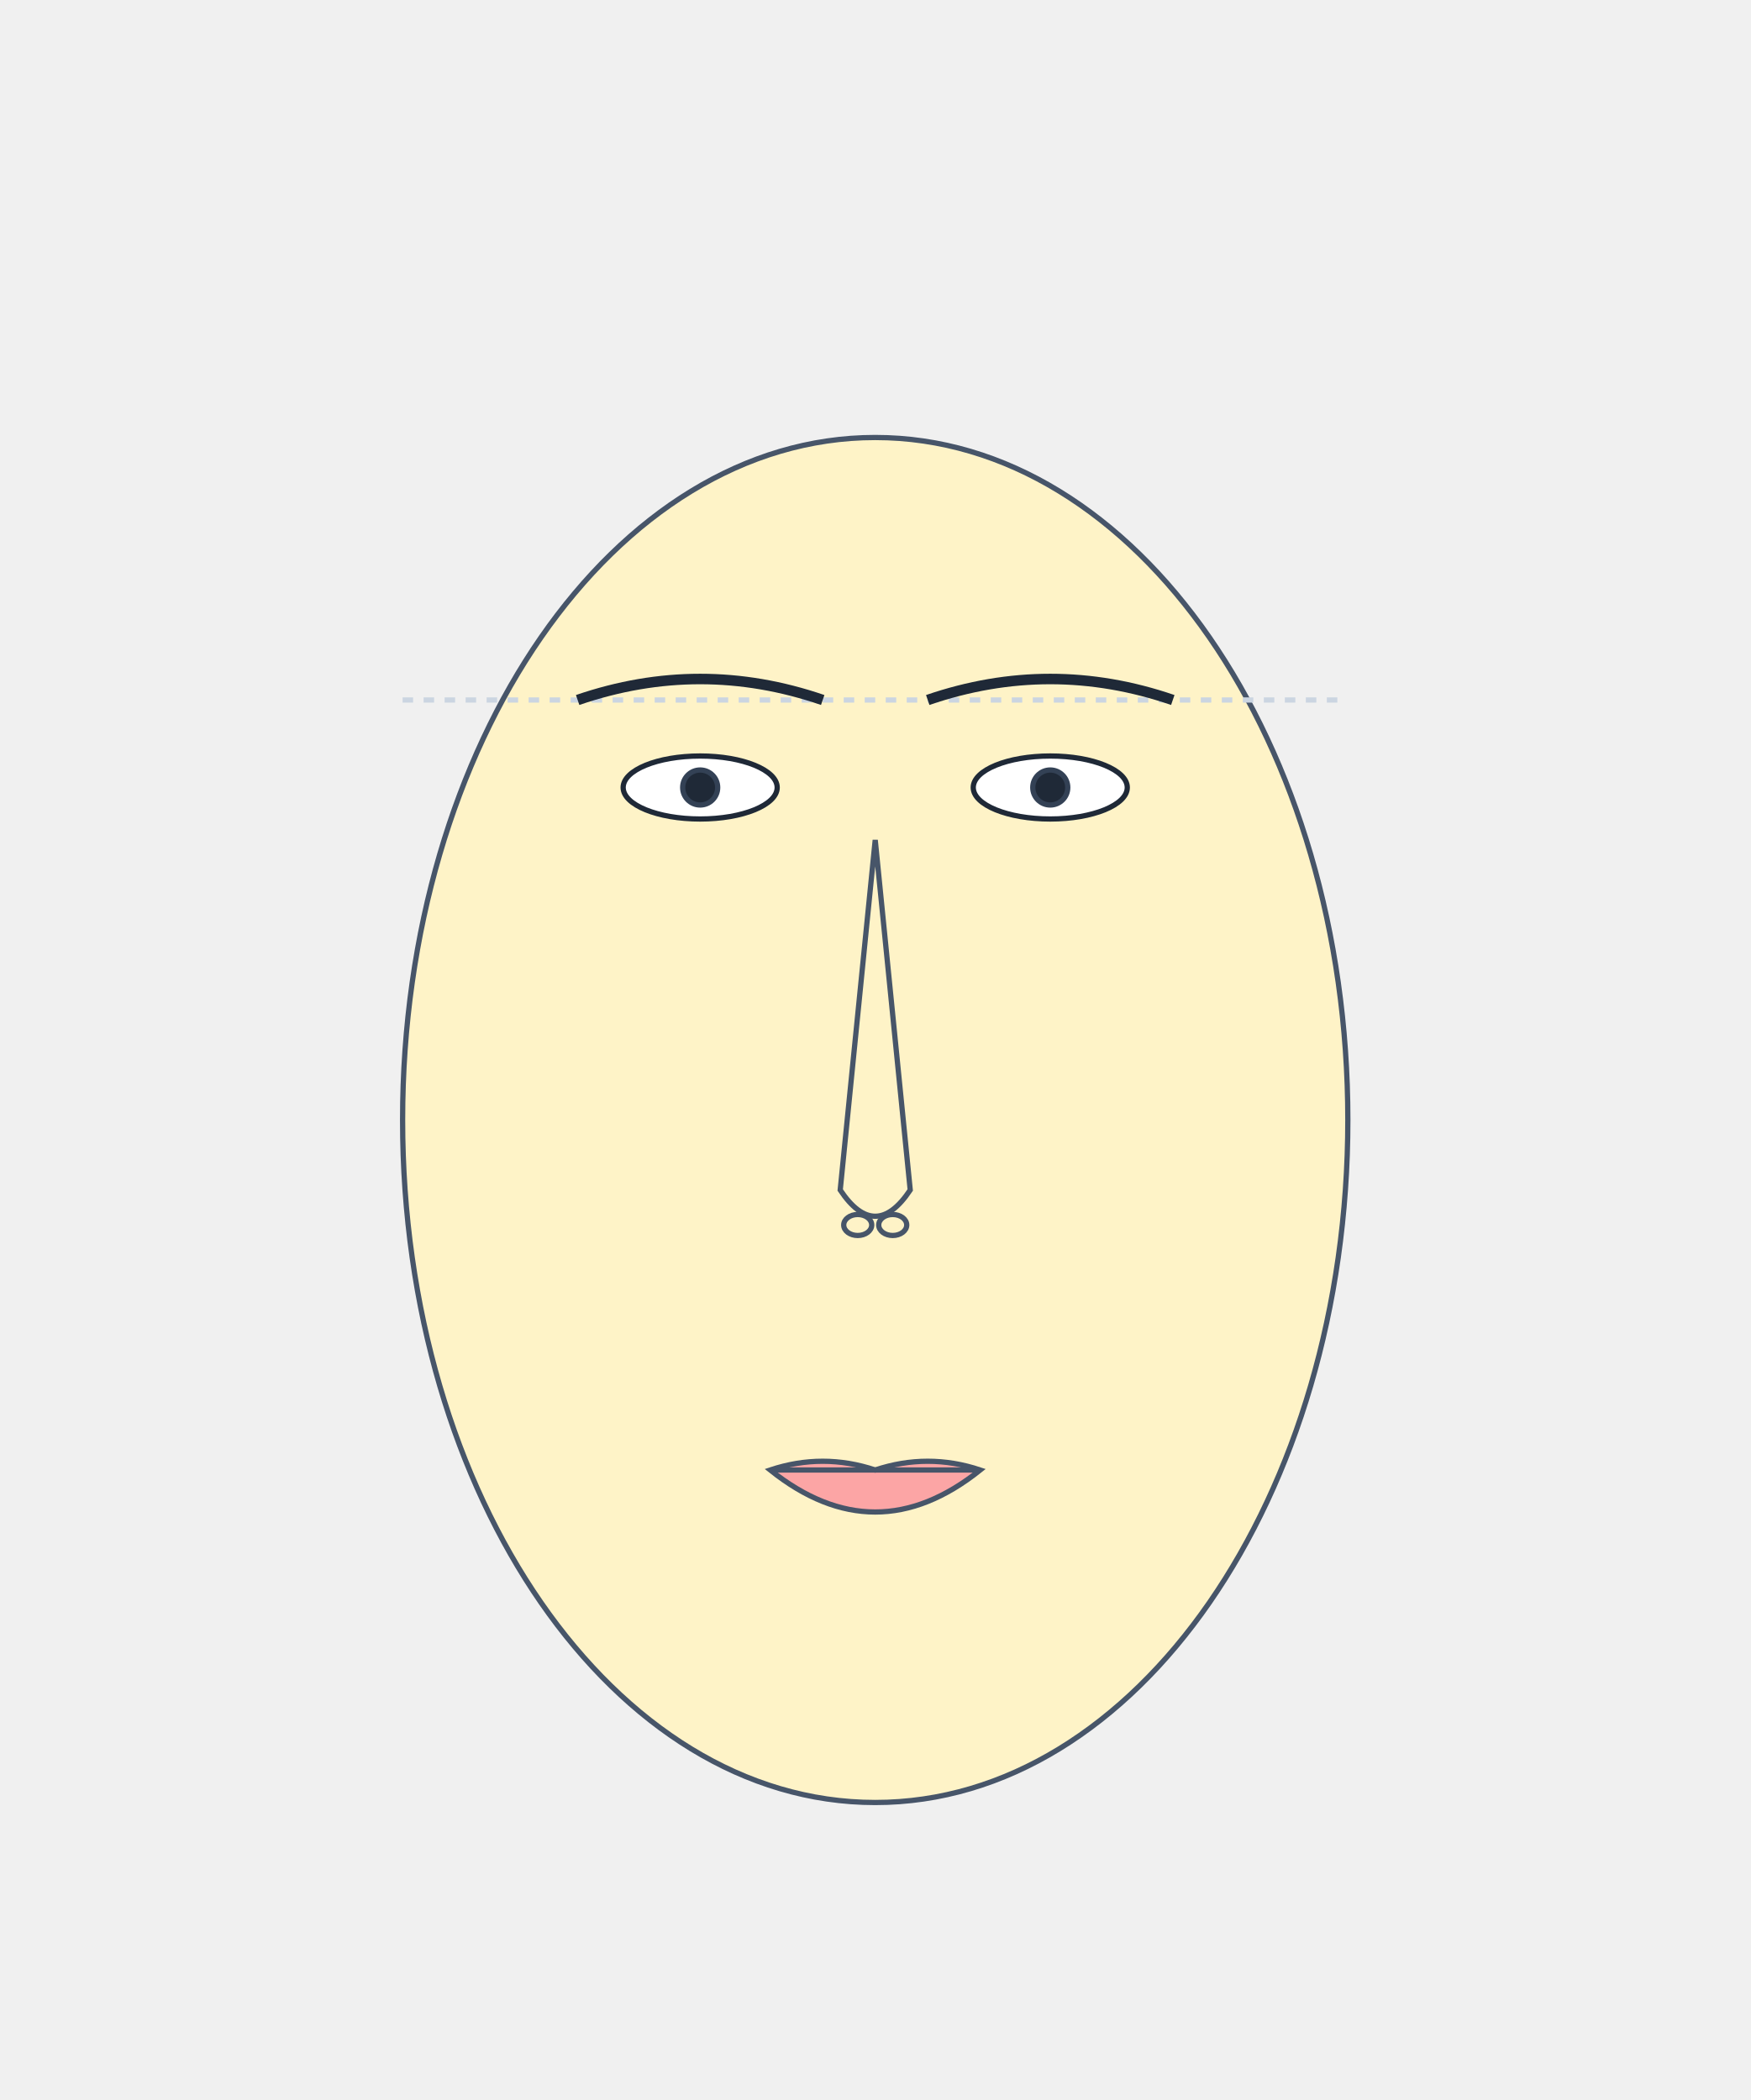
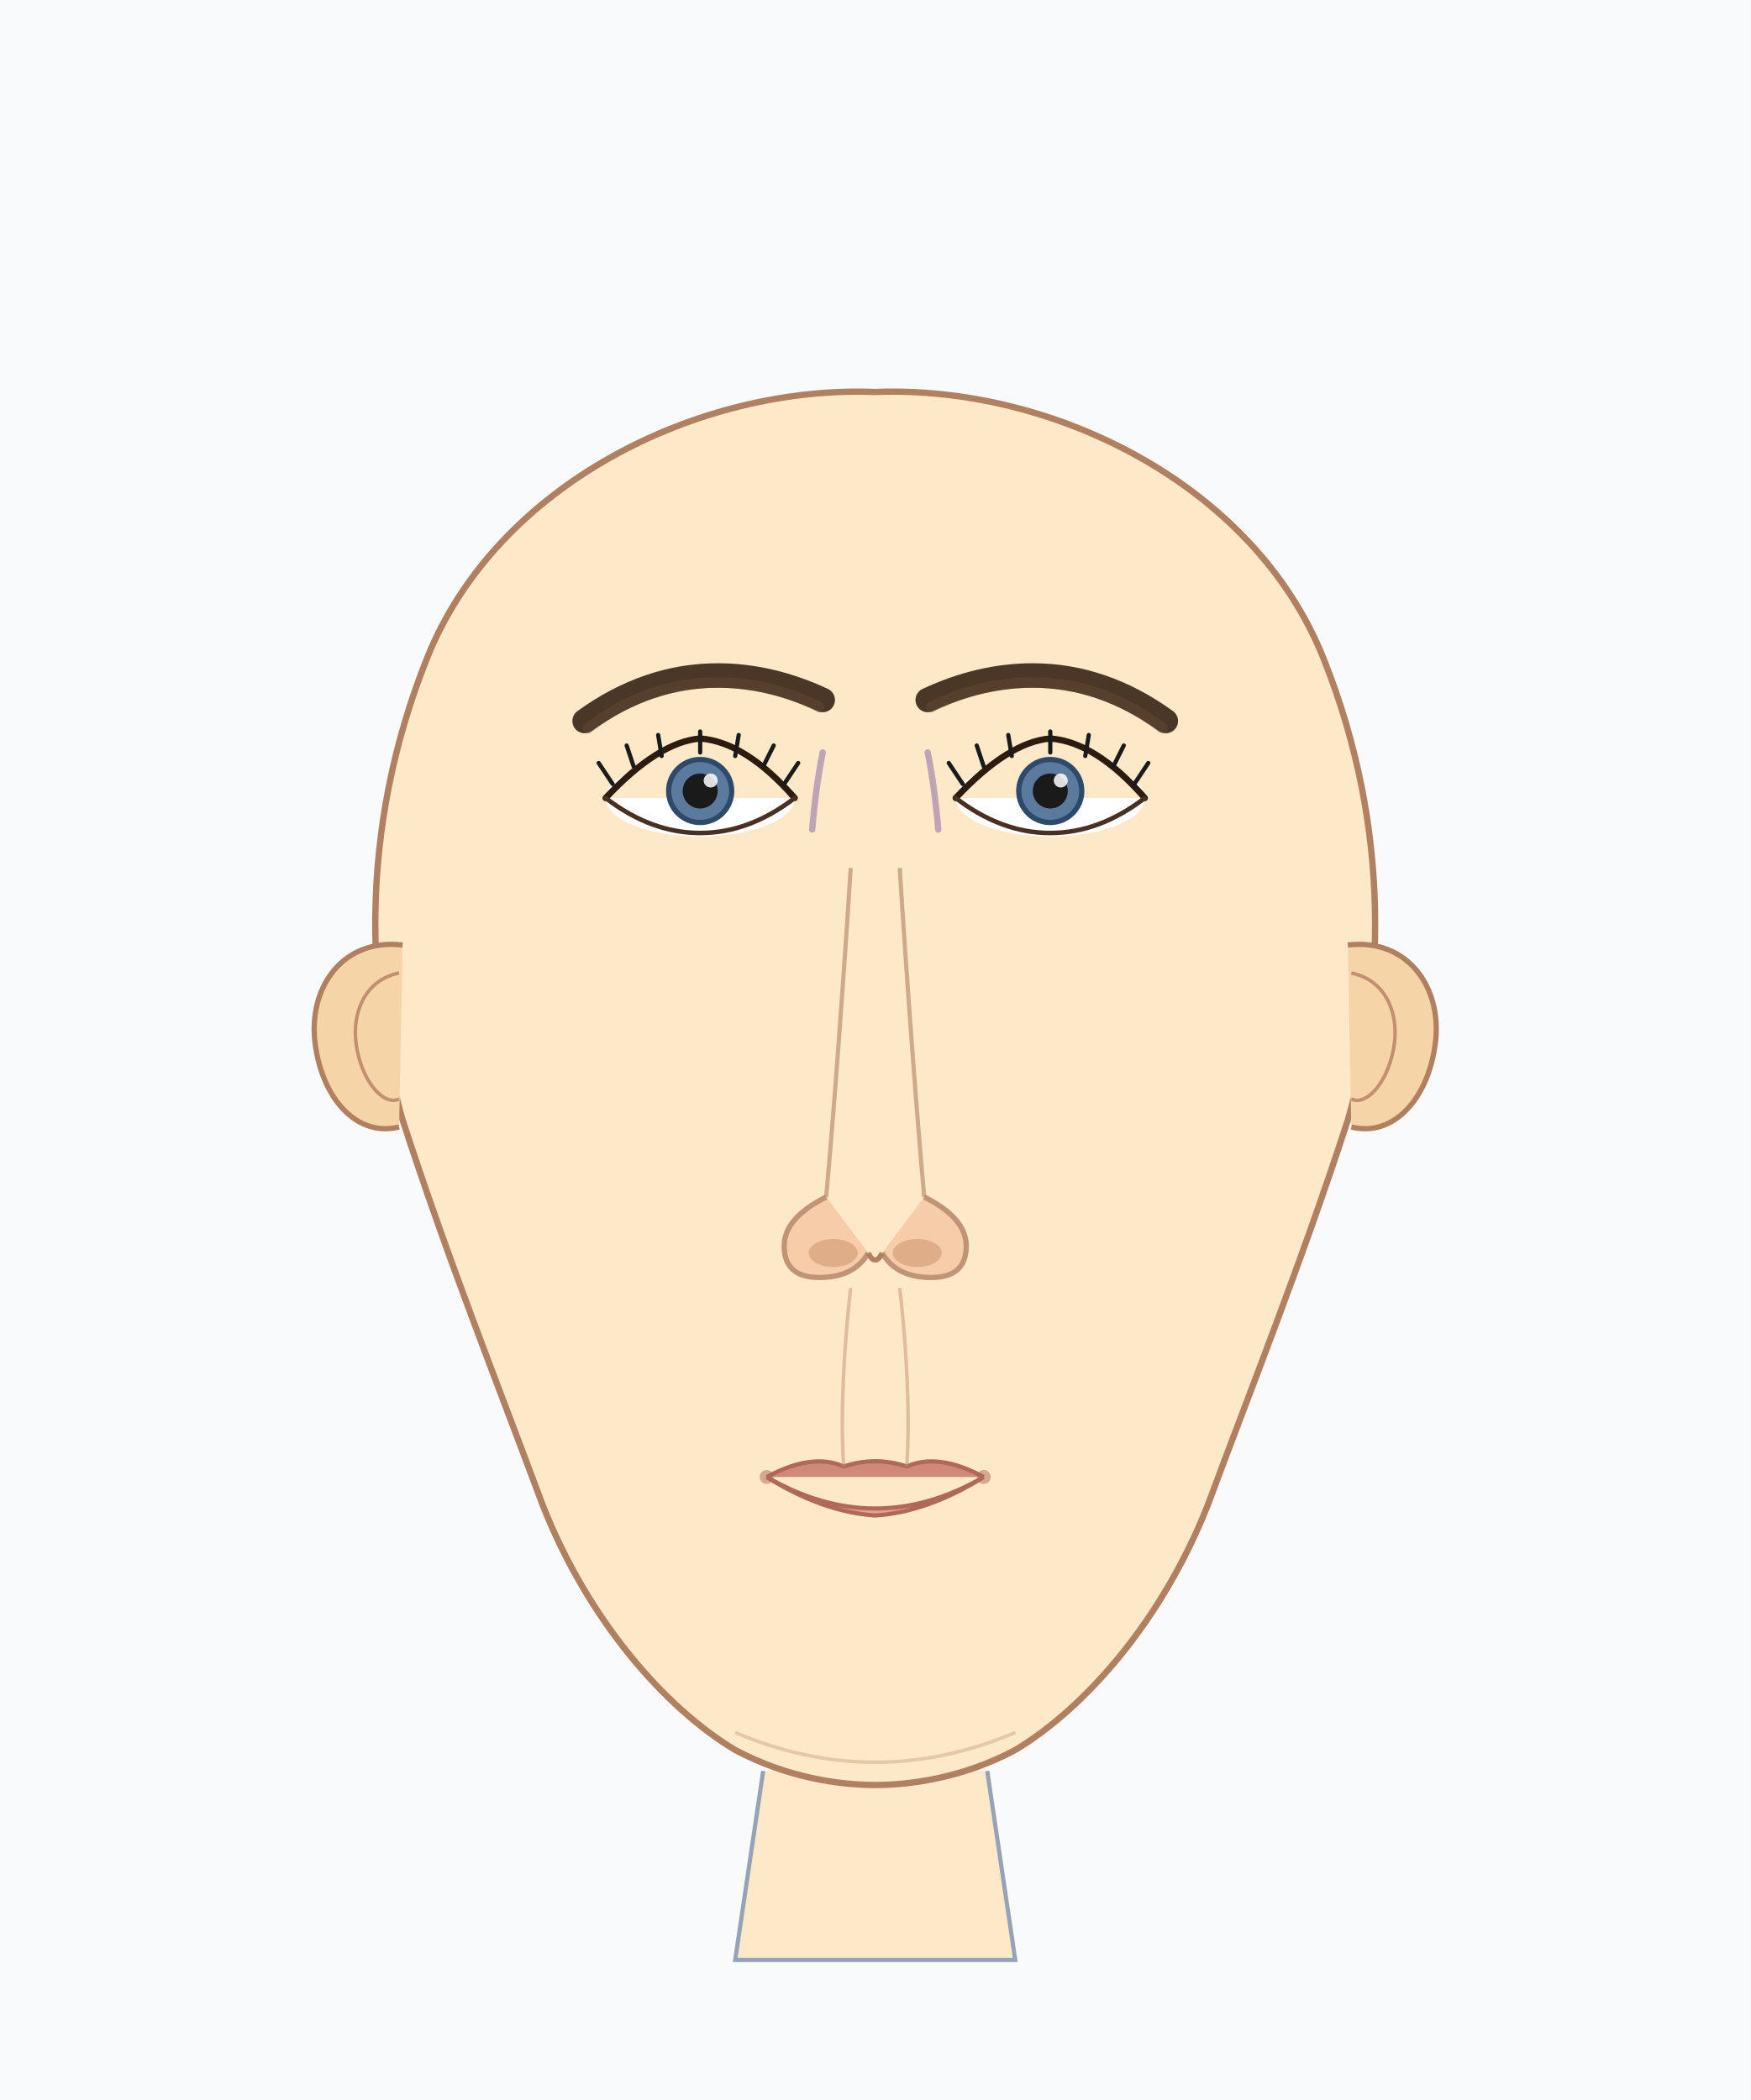
- <svg xmlns="http://www.w3.org/2000/svg" viewBox="0 0 500 600" width="500" height="600" fill="none" stroke="#334155" stroke-width="1.5">
-   <ellipse cx="250" cy="320" rx="135" ry="195" fill="#fef3c7" stroke="#475569" />
-   <line x1="115" y1="200" x2="385" y2="200" stroke="#cbd5e1" stroke-dasharray="3,3" />
-   <path d="M 165 200 Q 200 188 235 200" stroke="#1f2937" stroke-width="3" fill="none" />
-   <path d="M 265 200 Q 300 188 335 200" stroke="#1f2937" stroke-width="3" fill="none" />
-   <ellipse cx="200" cy="225" rx="22" ry="9" fill="white" stroke="#1f2937" />
-   <circle cx="200" cy="225" r="5" fill="#1f2937" />
-   <ellipse cx="300" cy="225" rx="22" ry="9" fill="white" stroke="#1f2937" />
-   <circle cx="300" cy="225" r="5" fill="#1f2937" />
-   <path d="M 250 240 L 240 340 Q 250 355 260 340 Z" fill="none" stroke="#475569" />
-   <ellipse cx="245" cy="350" rx="4" ry="3" fill="none" stroke="#475569" />
-   <ellipse cx="255" cy="350" rx="4" ry="3" fill="none" stroke="#475569" />
-   <path d="M 220 420 Q 235 415 250 420 Q 265 415 280 420 Q 265 432 250 432 Q 235 432 220 420 Z" fill="#fca5a5" stroke="#475569" />
-   <line x1="220" y1="420" x2="280" y2="420" stroke="#475569" />
+ <svg xmlns="http://www.w3.org/2000/svg" viewBox="0 0 500 600" width="500" height="600" fill="none">
+   <rect width="500" height="600" fill="#f8fafc" />
+   <path d="M 218 506 L 210 560 L 290 560 L 282 506" fill="#fde8c8" stroke="#94a3b8" stroke-width="1.2" />
+   <path d="       M 250 112       C 300 110, 358 138, 378 188       C 398 238, 395 285, 385 320       C 372 360, 358 395, 345 430       C 332 463, 310 488, 290 500       C 275 508, 260 510, 250 510       C 240 510, 225 508, 210 500       C 190 488, 168 463, 155 430       C 142 395, 128 360, 115 320       C 105 285, 102 238, 122 188       C 142 138, 200 110, 250 112       Z     " fill="#fde8c8" stroke="#b08060" stroke-width="1.8" />
+   <path d="M 115 270 C 98 268, 88 282, 90 298 C 92 314, 102 325, 114 322" stroke="#b08060" stroke-width="1.5" fill="#f5d5a8" />
+   <path d="M 114 278 C 104 280, 100 290, 102 300 C 104 310, 110 316, 114 314" stroke="#c09070" stroke-width="1" fill="none" />
+   <path d="M 385 270 C 402 268, 412 282, 410 298 C 408 314, 398 325, 386 322" stroke="#b08060" stroke-width="1.5" fill="#f5d5a8" />
+   <path d="M 386 278 C 396 280, 400 290, 398 300 C 396 310, 390 316, 386 314" stroke="#c09070" stroke-width="1" fill="none" />
+   <path d="M 167 206 Q 185 193 205 193 Q 220 193 235 200" stroke="#4a3728" stroke-width="7" stroke-linecap="round" fill="none" />
+   <path d="M 168 208 Q 185 195 205 195 Q 220 195 234 202" stroke="#6b4c38" stroke-width="3" stroke-linecap="round" fill="none" opacity="0.4" />
+   <path d="M 265 200 Q 280 193 295 193 Q 315 193 333 206" stroke="#4a3728" stroke-width="7" stroke-linecap="round" fill="none" />
+   <path d="M 266 202 Q 280 195 295 195 Q 315 195 332 208" stroke="#6b4c38" stroke-width="3" stroke-linecap="round" fill="none" opacity="0.4" />
+   <ellipse cx="200" cy="228" rx="27" ry="11" fill="white" stroke="none" />
+   <path d="M 173 228 Q 188 212 200 211 Q 213 212 227 228" fill="#fde8c8" stroke="#2d1b0e" stroke-width="1.8" stroke-linecap="round" />
+   <path d="M 173 228 Q 186 238 200 238 Q 214 238 227 228" fill="none" stroke="#4a3020" stroke-width="1.3" stroke-linecap="round" />
+   <circle cx="200" cy="226" r="9" fill="#5c7a9e" />
+   <circle cx="200" cy="226" r="9" fill="none" stroke="#2d4a6a" stroke-width="1.5" />
+   <circle cx="200" cy="226" r="5" fill="#1a1a1a" />
+   <circle cx="203" cy="223" r="2" fill="white" opacity="0.85" />
+   <path d="M 175 224 L 171 218" stroke="#1a1a1a" stroke-width="1.2" stroke-linecap="round" />
+   <path d="M 181 219 L 179 213" stroke="#1a1a1a" stroke-width="1.2" stroke-linecap="round" />
+   <path d="M 189 216 L 188 210" stroke="#1a1a1a" stroke-width="1.2" stroke-linecap="round" />
+   <path d="M 200 215 L 200 209" stroke="#1a1a1a" stroke-width="1.2" stroke-linecap="round" />
+   <path d="M 210 216 L 211 210" stroke="#1a1a1a" stroke-width="1.2" stroke-linecap="round" />
+   <path d="M 218 219 L 221 213" stroke="#1a1a1a" stroke-width="1.2" stroke-linecap="round" />
+   <path d="M 224 224 L 228 218" stroke="#1a1a1a" stroke-width="1.2" stroke-linecap="round" />
+   <ellipse cx="300" cy="228" rx="27" ry="11" fill="white" stroke="none" />
+   <path d="M 273 228 Q 288 212 300 211 Q 313 212 327 228" fill="#fde8c8" stroke="#2d1b0e" stroke-width="1.8" stroke-linecap="round" />
+   <path d="M 273 228 Q 286 238 300 238 Q 314 238 327 228" fill="none" stroke="#4a3020" stroke-width="1.3" stroke-linecap="round" />
+   <circle cx="300" cy="226" r="9" fill="#5c7a9e" />
+   <circle cx="300" cy="226" r="9" fill="none" stroke="#2d4a6a" stroke-width="1.5" />
+   <circle cx="300" cy="226" r="5" fill="#1a1a1a" />
+   <circle cx="303" cy="223" r="2" fill="white" opacity="0.85" />
+   <path d="M 275 224 L 271 218" stroke="#1a1a1a" stroke-width="1.2" stroke-linecap="round" />
+   <path d="M 281 219 L 279 213" stroke="#1a1a1a" stroke-width="1.2" stroke-linecap="round" />
+   <path d="M 289 216 L 288 210" stroke="#1a1a1a" stroke-width="1.2" stroke-linecap="round" />
+   <path d="M 300 215 L 300 209" stroke="#1a1a1a" stroke-width="1.2" stroke-linecap="round" />
+   <path d="M 310 216 L 311 210" stroke="#1a1a1a" stroke-width="1.2" stroke-linecap="round" />
+   <path d="M 318 219 L 321 213" stroke="#1a1a1a" stroke-width="1.2" stroke-linecap="round" />
+   <path d="M 324 224 L 328 218" stroke="#1a1a1a" stroke-width="1.2" stroke-linecap="round" />
+   <path d="M 243 248 C 241 280, 238 320, 236 342" stroke="#b08060" stroke-width="1.2" fill="none" opacity="0.6" />
+   <path d="M 257 248 C 259 280, 262 320, 264 342" stroke="#b08060" stroke-width="1.2" fill="none" opacity="0.6" />
+   <path d="M 236 342 Q 224 348, 224 356 Q 224 365, 234 365 Q 244 365, 248 358" stroke="#b08060" stroke-width="1.5" fill="#f5c5a0" opacity="0.8" />
+   <path d="M 264 342 Q 276 348, 276 356 Q 276 365, 266 365 Q 256 365, 252 358" stroke="#b08060" stroke-width="1.5" fill="#f5c5a0" opacity="0.8" />
+   <path d="M 248 358 Q 250 362, 252 358" stroke="#b08060" stroke-width="1.5" fill="none" />
+   <ellipse cx="238" cy="358" rx="7" ry="4" fill="#c8906a" opacity="0.5" />
+   <ellipse cx="262" cy="358" rx="7" ry="4" fill="#c8906a" opacity="0.5" />
+   <path d="M 219 422 Q 250 440 281 422 Q 265 432 250 433 Q 235 432 219 422 Z" fill="#e8a090" stroke="#b06858" stroke-width="1.2" />
+   <path d="M 219 422 Q 232 415 241 419 Q 250 416 259 419 Q 268 415 281 422" fill="#d08878" stroke="#b06858" stroke-width="1.2" stroke-linejoin="round" />
+   <circle cx="219" cy="422" r="2" fill="#b06858" opacity="0.5" />
+   <circle cx="281" cy="422" r="2" fill="#b06858" opacity="0.5" />
+   <path d="M 243 368 C 241 385, 240 405, 241 419" stroke="#c09070" stroke-width="1" fill="none" opacity="0.5" />
+   <path d="M 257 368 C 259 385, 260 405, 259 419" stroke="#c09070" stroke-width="1" fill="none" opacity="0.5" />
+   <path d="M 210 495 Q 250 512 290 495" stroke="#c09878" stroke-width="1" fill="none" opacity="0.4" />
+   <g id="wrinkle-glabellar" opacity="0.5">
+     <path d="M 235 215 Q 233 225 232 237" stroke="#8060a0" stroke-width="1.8" fill="none" stroke-linecap="round" />
+     <path d="M 265 215 Q 267 225 268 237" stroke="#8060a0" stroke-width="1.8" fill="none" stroke-linecap="round" />
+   </g>
  <g class="anatomy-guides" opacity="0">
-     <ellipse cx="200" cy="225" rx="35" ry="20" fill="none" stroke="#94a3b8" stroke-dasharray="2,2" />
-     <ellipse cx="300" cy="225" rx="35" ry="20" fill="none" stroke="#94a3b8" stroke-dasharray="2,2" />
-     <line x1="240" y1="220" x2="260" y2="220" stroke="#dc2626" stroke-width="2" />
+     <ellipse cx="200" cy="232" rx="36" ry="22" fill="none" stroke="#60a0e0" stroke-width="1" stroke-dasharray="3,3" opacity="0.7" />
+     <ellipse cx="300" cy="232" rx="36" ry="22" fill="none" stroke="#60a0e0" stroke-width="1" stroke-dasharray="3,3" opacity="0.7" />
+     <line x1="235" y1="240" x2="265" y2="240" stroke="#dc2626" stroke-width="1.5" stroke-dasharray="2,2" />
+     <text x="268" y="243" font-size="8" fill="#dc2626" font-family="sans-serif">1cm</text>
+     <line x1="170" y1="240" x2="200" y2="240" stroke="#f59e0b" stroke-width="1" stroke-dasharray="2,2" />
+     <line x1="300" y1="240" x2="330" y2="240" stroke="#f59e0b" stroke-width="1" stroke-dasharray="2,2" />
+     <line x1="250" y1="248" x2="250" y2="365" stroke="#94a3b8" stroke-width="0.8" stroke-dasharray="2,4" opacity="0.5" />
+     <circle cx="155" cy="462" r="4" fill="none" stroke="#94a3b8" stroke-width="1" stroke-dasharray="2,2" />
+     <circle cx="345" cy="462" r="4" fill="none" stroke="#94a3b8" stroke-width="1" stroke-dasharray="2,2" />
  </g>
</svg>
